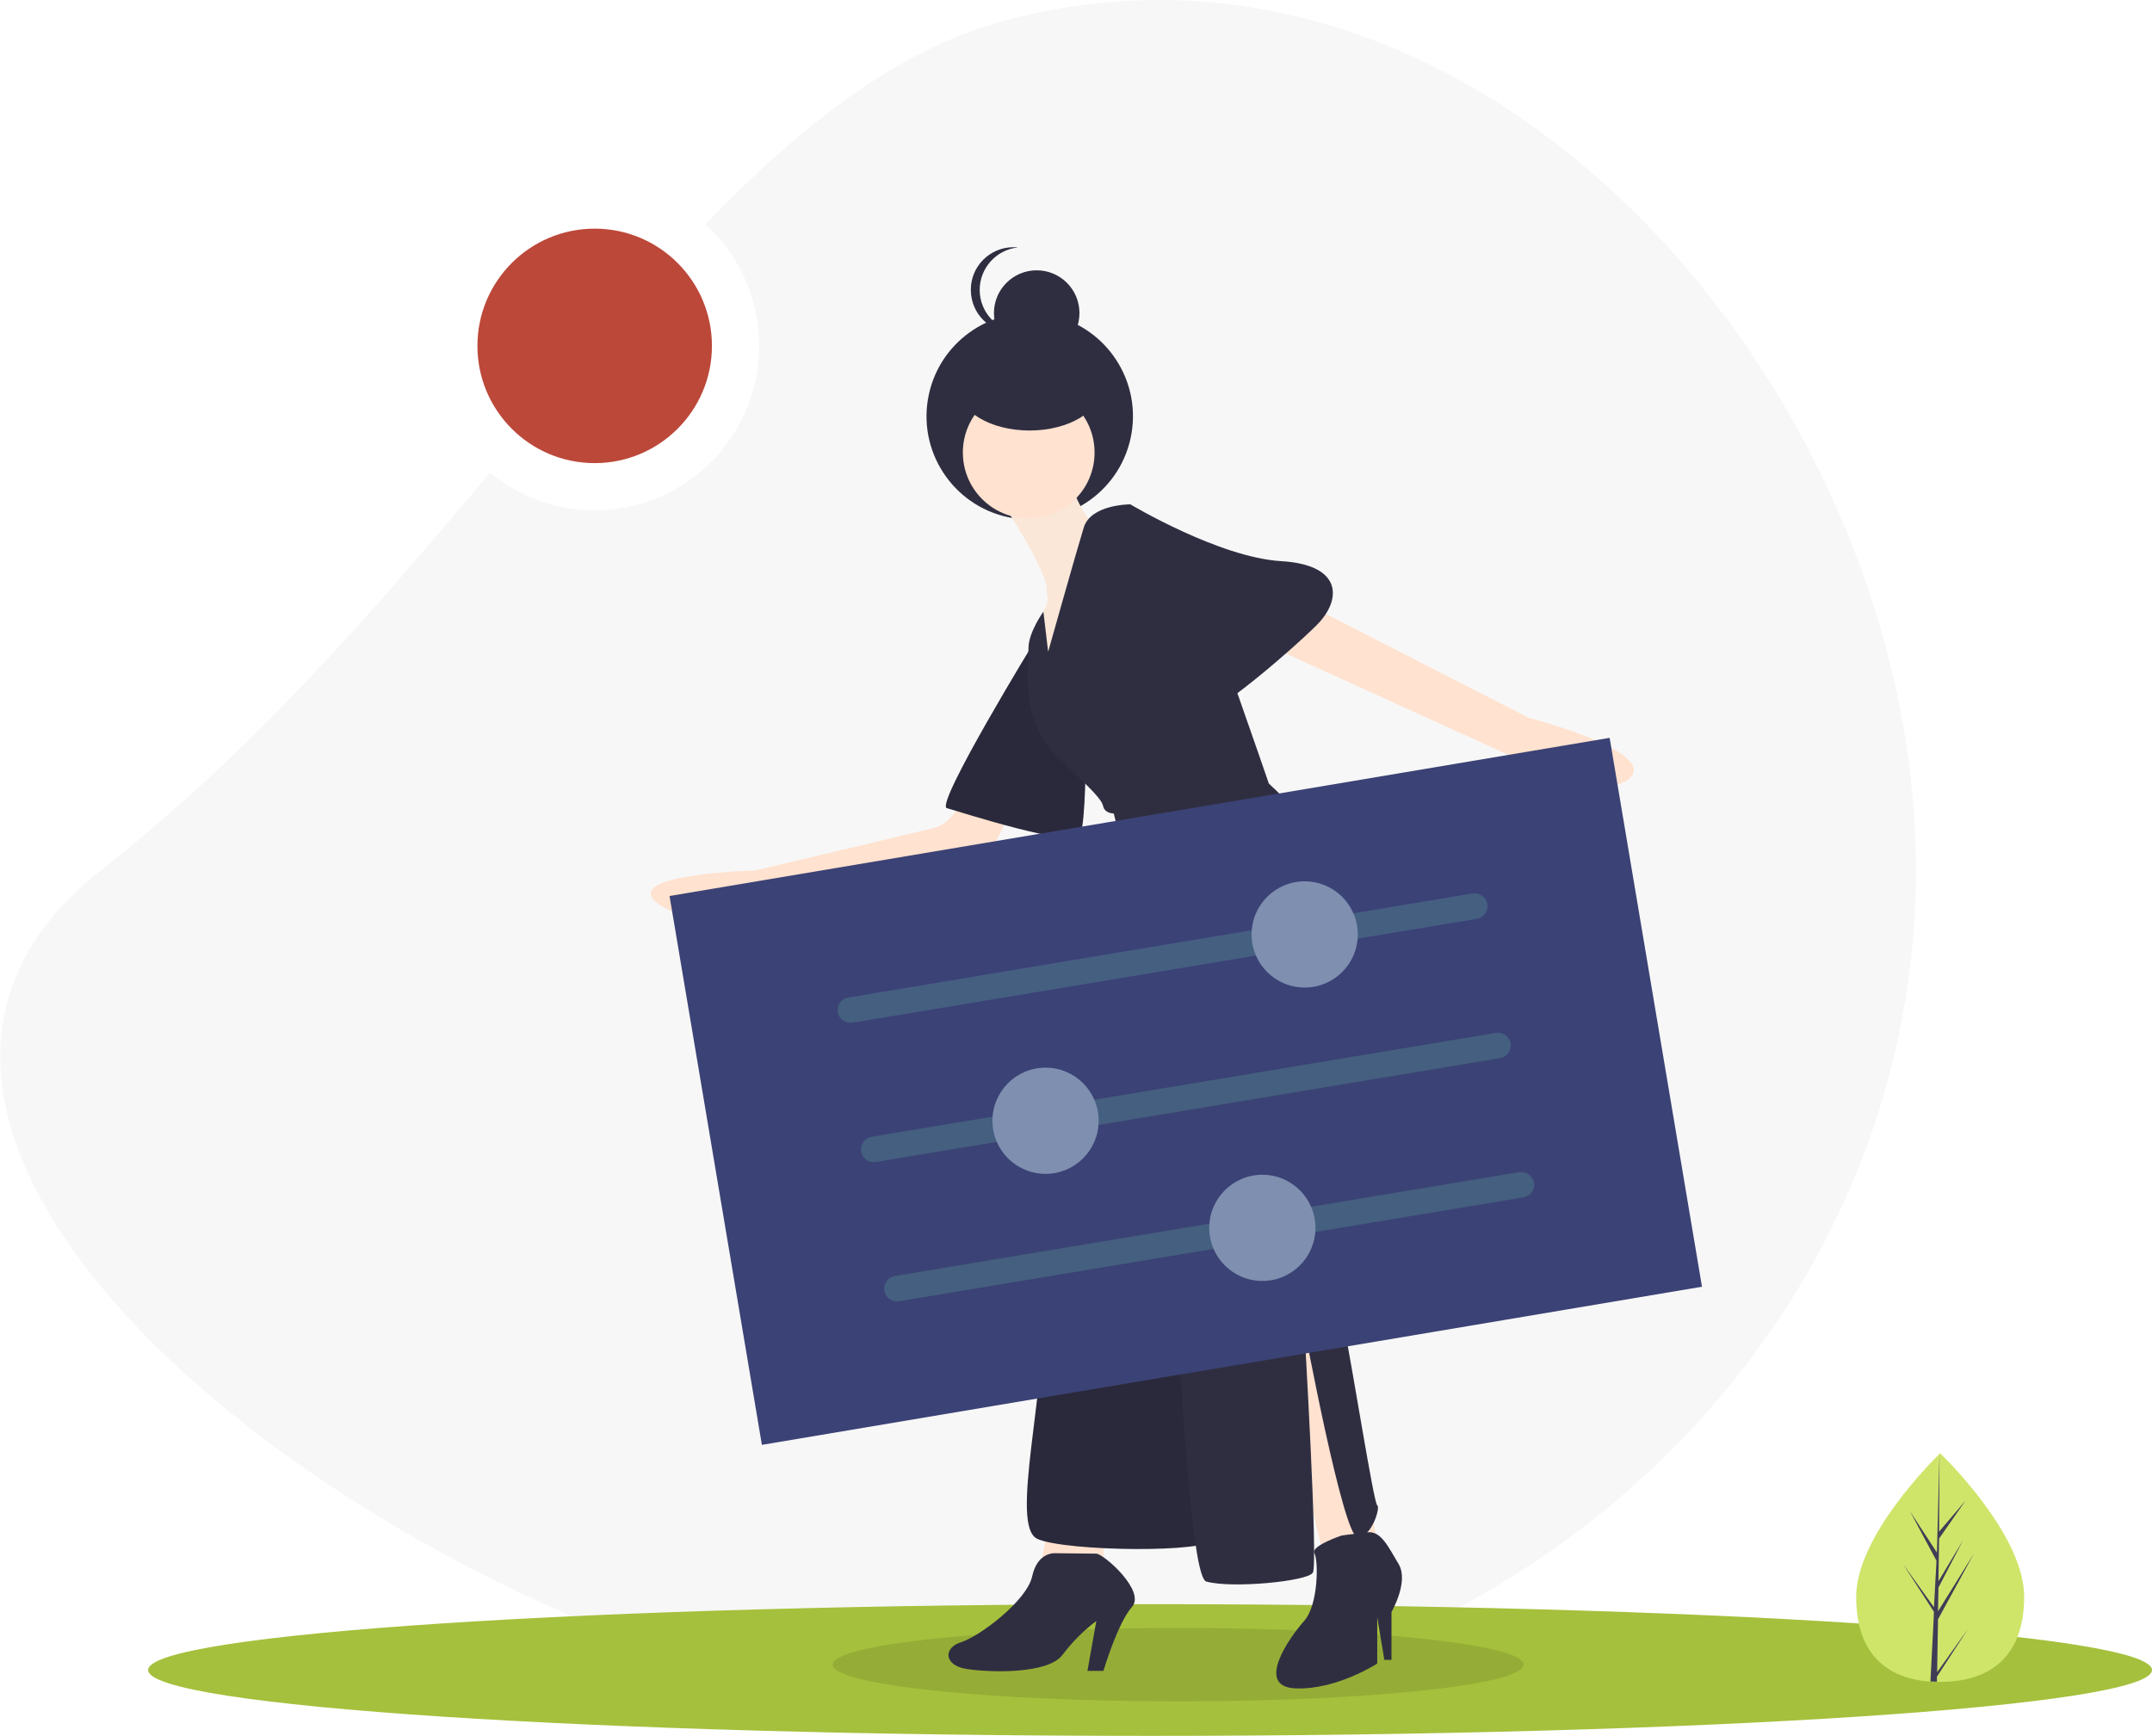
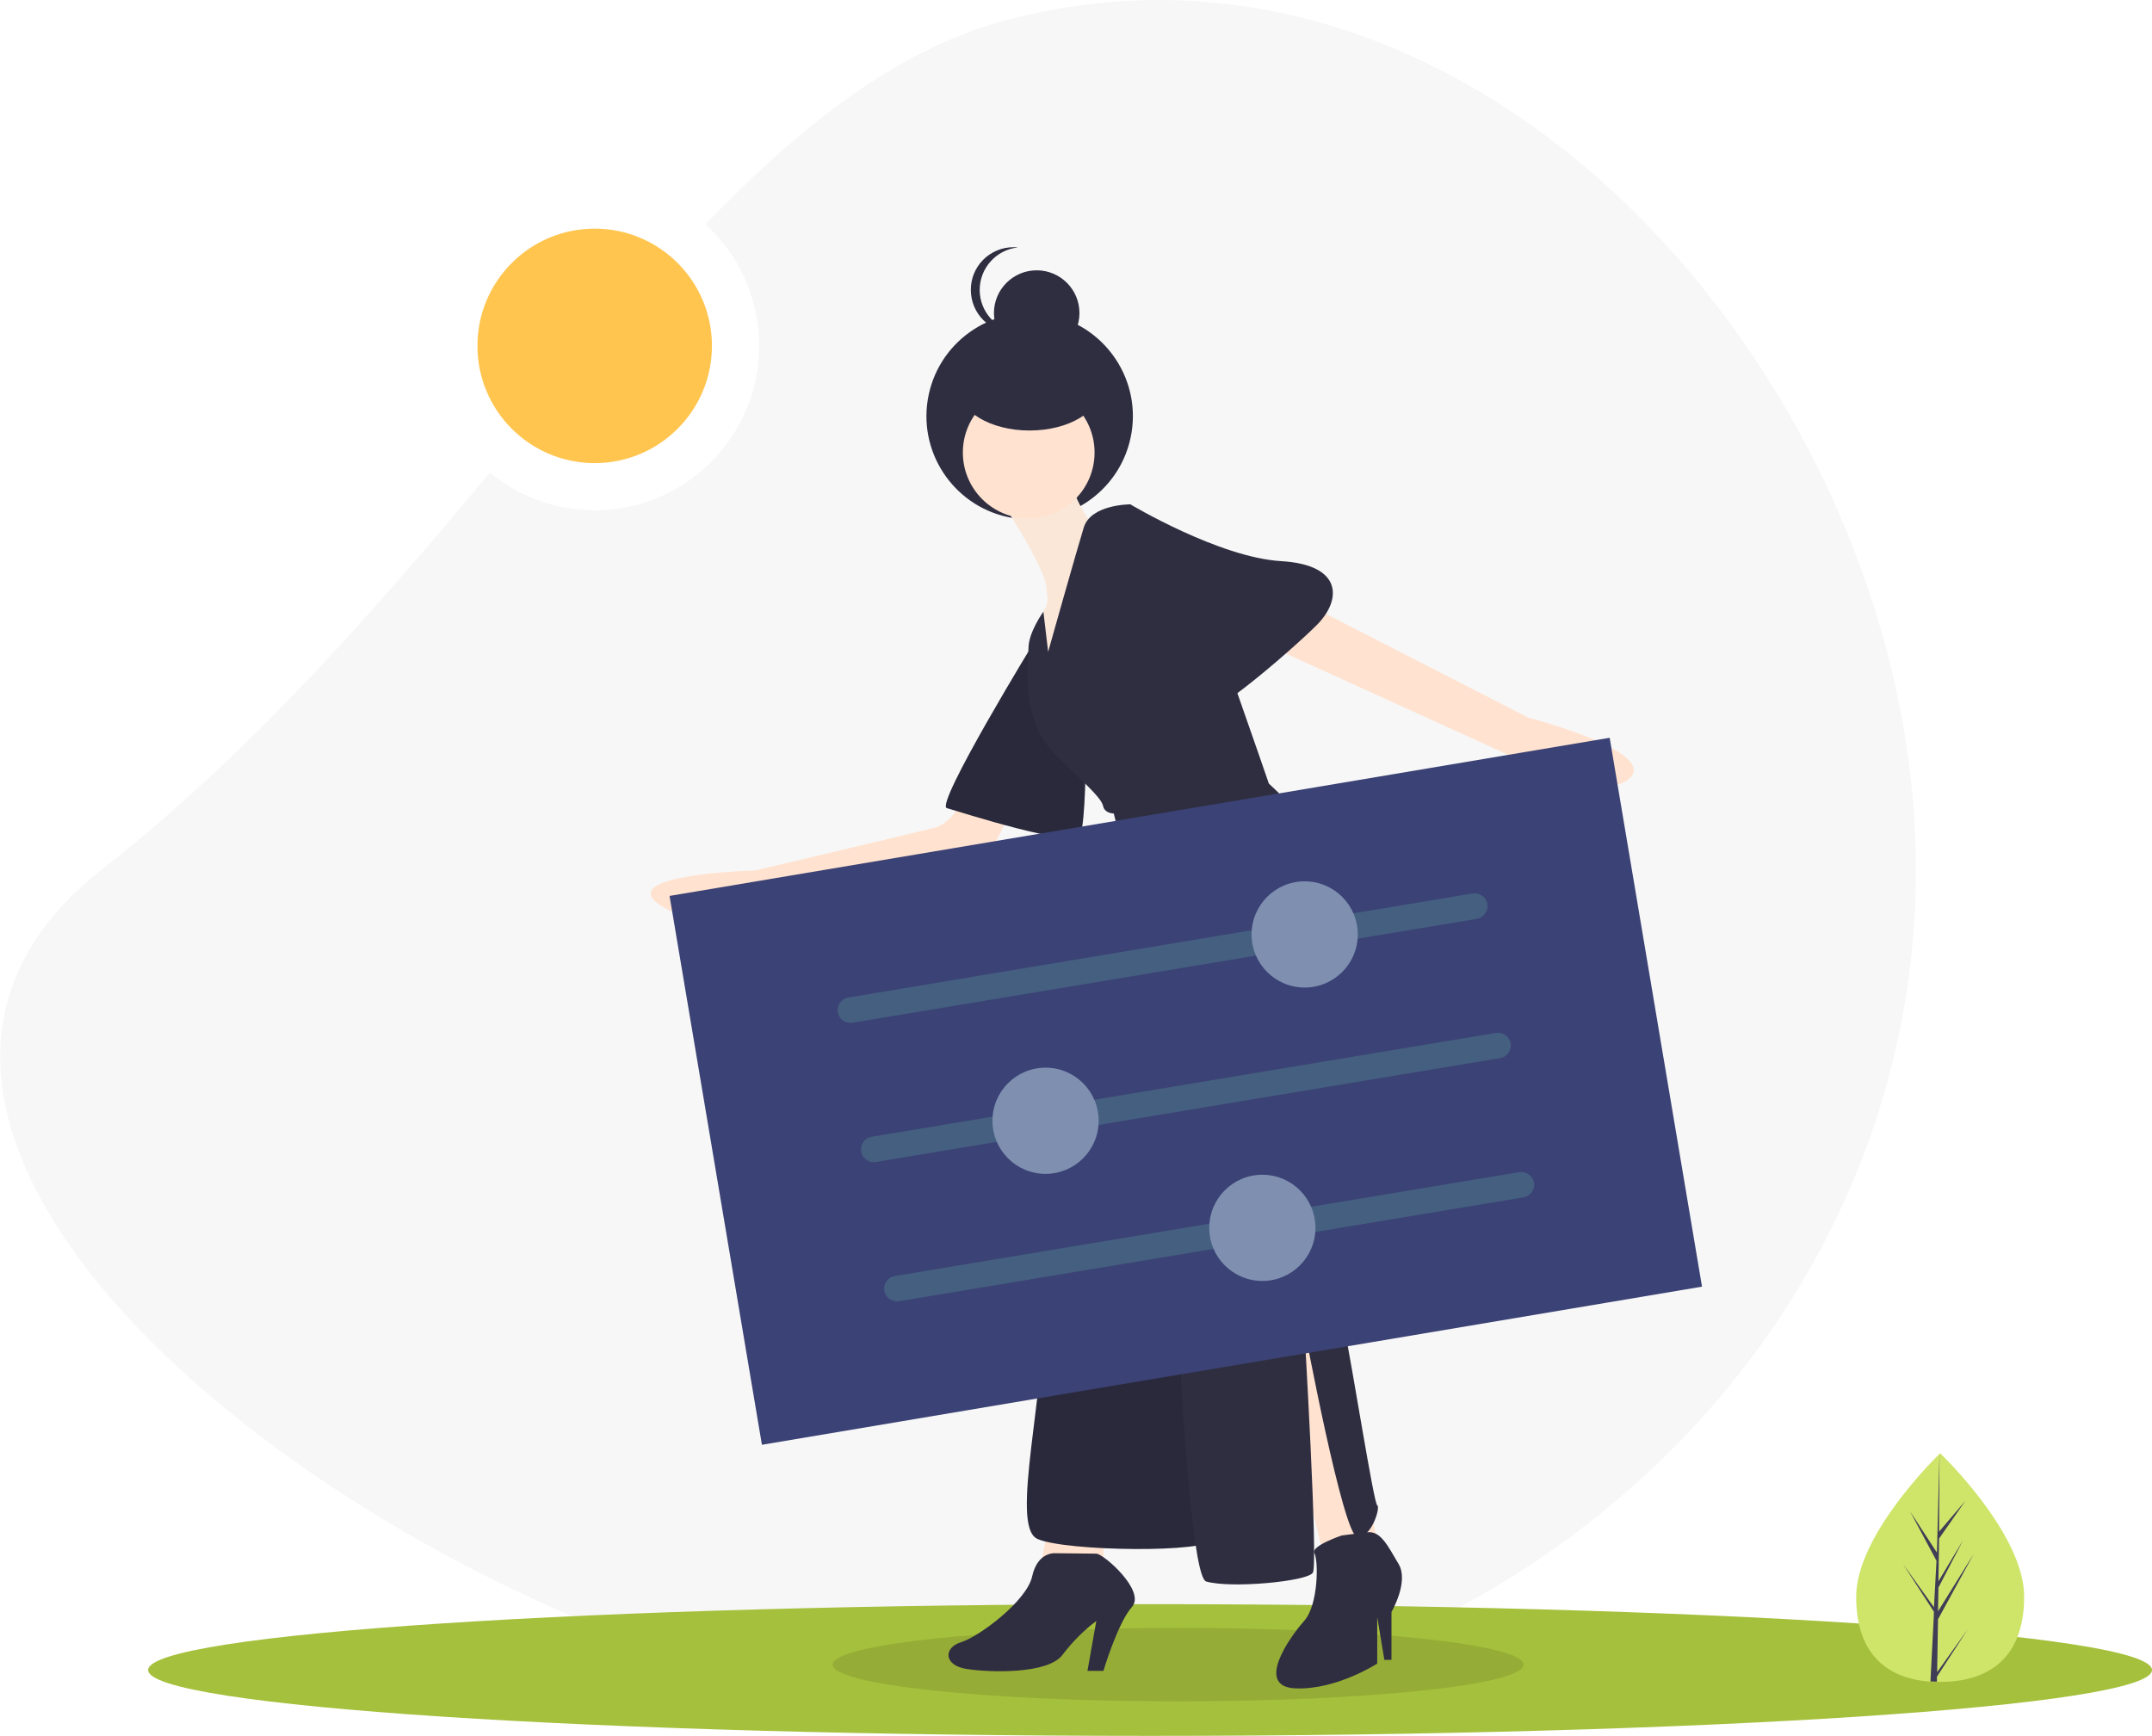
<svg xmlns="http://www.w3.org/2000/svg" version="1.1" id="a7e92c1a-e25c-441e-bda8-8af90c7203b5" x="0px" y="0px" viewBox="0 0 996.6 804" style="enable-background:new 0 0 996.6 804;" xml:space="preserve">
  <style type="text/css">
	.st0{fill:#F7F7F7;}
	.st1{fill:#A5C03C;}
	.st2{opacity:0.1;enable-background:new    ;}
	.st3{fill:#CEE56A;}
	.st4{fill:#3F3D56;}
	.st5{fill:#2F2E41;}
	.st6{fill:#FFE2CF;}
	.st7{fill:#FAE7D8;}
	.st8{fill:#3B4275;}
- 	.st9{fill:#445F80;}
+ 	.st9{fill:#445F80;enable-background:new    ;}
	.st10{fill:#7E8FB0;}
- 	.st11{fill:#BC483A;}
+ 	.st11{fill:#FFC54F;}
</style>
  <path class="st0" d="M467.2,9c-50.9,13.2-95.9,48.6-140.5,94.9c31.1,28.3,33.3,76.5,5,107.6c-27.4,30-73.5,33.3-104.8,7.4  c-52.5,62.7-109.7,128.9-179.6,183.7c-178,139.4,188,393.7,420,393.7s420-176.2,420-393.7S690.8-49.1,467.2,9z" />
  <ellipse class="st1" cx="532.6" cy="773.5" rx="464" ry="30.5" />
  <ellipse class="st2" cx="545.6" cy="771" rx="160" ry="17" />
  <path class="st3" d="M937.4,739.5c0,29.3-17.4,39.5-38.9,39.5c-0.5,0-1,0-1.5,0c-1,0-2-0.1-3-0.1c-19.4-1.4-34.4-12.1-34.4-39.3  c0-28.2,36-63.7,38.7-66.3l0,0c0.1-0.1,0.2-0.2,0.2-0.2S937.4,710.2,937.4,739.5z" />
-   <path class="st4" d="M897.1,774.5l14.2-19.9l-14.3,22v2.3c-1,0-2-0.1-3-0.1l1.5-29.3v-0.2l0,0l0.1-2.8l-14.3-22.1l14.3,20v0.6  l1.2-22.1l-12.2-22.8l12.4,19l1.2-45.9V673v0.2l-0.2,36.2l12.2-14.3L898,712.6l-0.3,19.8l11.4-19l-11.4,21.9l-0.2,11l16.5-26.5  L897.5,750L897.1,774.5z" />
-   <ellipse transform="matrix(0.1602 -0.9871 0.9871 0.1602 210.1807 632.563)" class="st5" cx="476.8" cy="192.8" rx="47.8" ry="47.8" />
+   <path class="st4" d="M897.1,774.5l14.2-19.9l-14.3,22l0,2.3c-1,0-2-0.1-3-0.1l1.5-29.3l0-0.2l0,0l0.1-2.8l-14.3-22.1l14.3,20l0,0.6  l1.2-22.1l-12.2-22.8l12.4,19l1.2-45.9l0-0.2v0.2l-0.2,36.2l12.2-14.3l-12.2,17.5l-0.3,19.8l11.4-19l-11.4,21.9l-0.2,11l16.5-26.5  L897.5,750L897.1,774.5z" />
+   <ellipse transform="matrix(0.1602 -0.9871 0.9871 0.1602 210.1443 632.5234)" class="st5" cx="476.8" cy="192.8" rx="47.8" ry="47.8" />
  <polygon class="st6" points="586.7,614.8 612.3,717.7 637.8,713.6 612.3,595.9 " />
  <path class="st5" d="M621.3,711.2c0,0-14.5,4.9-12.6,8.2s1.9,23.9-4.7,31.3s-23.1,30.5-4.1,31.3s37.9-11.5,37.9-11.5V749l3.3,19.8  h3.3v-22.2c0,0,8.2-14,3.3-22.2s-8.2-15.4-14.4-14.7S621.3,711.2,621.3,711.2z" />
  <polygon class="st6" points="486.3,702.1 482.1,724.3 511,724.3 511,702.1 " />
  <path class="st5" d="M488.7,719.4c0,0-8.2-0.8-10.7,10.7s-24.7,28-32.9,30.5s-8.2,10.7,2.5,12.4s37.9,2.5,44.5-6.6  c4.5-5.9,9.7-11.2,15.6-15.6l-4.1,23.1h7.4c0,0,6.6-22.2,13.2-29.6s-13.2-24.7-16.5-24.7L488.7,719.4z" />
  <path class="st6" d="M448.4,365.3c0,0-5.8,15.6-15.6,18.1s-83.2,19.8-83.2,19.8s-64.2,1.6-44.5,15.6s51.9,0,51.9,0  s93.9-11.5,101.3-23.9c4.9-8.4,9-17.2,12.4-26.4L448.4,365.3z" />
  <path class="st5" d="M479.7,296.1c0,0-46.9,76.6-41.2,78.2s59.3,18.9,61.8,12.4s2.5-37.1,2.5-37.1L479.7,296.1z" />
  <path class="st2" d="M479.7,296.1c0,0-46.9,76.6-41.2,78.2s59.3,18.9,61.8,12.4s2.5-37.1,2.5-37.1L479.7,296.1z" />
  <path class="st6" d="M601.6,278l106.2,54.4c0,0,60.1,15.6,46.9,28s-56-10.7-56-10.7L581,296.1L601.6,278z" />
  <path class="st7" d="M465.7,235.2c0,0,20.6,31.3,18.9,38.7c0,0,1.6,4.9-0.8,8.2s-1.6,23.1-1.6,23.1l8.2,11.5l10.7-35.4l4.9-37.9  c0,0-11.1-15.2-9.5-22.6S465.7,235.2,465.7,235.2z" />
  <path class="st5" d="M530.7,413c0,0-46.1,123.5-46.1,177.9s-17.3,116.1-4.1,121.9s79.9,6.6,81.5,0s-8.2-274.2-13.2-284.9  S530.7,413,530.7,413z" />
  <path class="st2" d="M530.7,413c0,0-46.1,123.5-46.1,177.9s-17.3,116.1-4.1,121.9s79.9,6.6,81.5,0s-8.2-274.2-13.2-284.9  S530.7,413,530.7,413z" />
  <circle class="st6" cx="476.4" cy="209.6" r="30.5" />
-   <path class="st5" d="M485.4,301.9l-2.2-18.6c0,0-6.9,9.5-6.9,16.9s-4.1,33.8,13.2,50.2s20.6,19.8,21.4,23.1s4.9,3.3,4.9,3.3  l23.9,96.3c0,0,7.4,256.1,18.9,259.4s46.9,0,49.4-4.1s-4-113.6-4-113.6s18.1,97.2,24.7,97.2s10.7-14,9.1-14.8s-11.5-64.2-15.6-84  s-2.5-186.9-2.5-186.9s13.2-21.4-32.1-63.4c0,0-28.8-84-30.5-84s-33.8-45.3-33.8-45.3s-18.1,0-21.4,10.7S485.4,301.9,485.4,301.9z" />
+   <path class="st5" d="M485.4,301.9l-2.2-18.6c0,0-6.9,9.5-6.9,16.9s-4.1,33.8,13.2,50.2s20.6,19.8,21.4,23.1s4.9,3.3,4.9,3.3  l23.9,96.3c0,0,7.4,256.1,18.9,259.4s46.9,0,49.4-4.1S604,614.8,604,614.8s18.1,97.2,24.7,97.2s10.7-14,9.1-14.8s-11.5-64.2-15.6-84  s-2.5-186.9-2.5-186.9s13.2-21.4-32.1-63.4c0,0-28.8-84-30.5-84s-33.8-45.3-33.8-45.3s-18.1,0-21.4,10.7S485.4,301.9,485.4,301.9z" />
  <path class="st5" d="M513.4,240.1l9.9-6.6c0,0,41.2,24.7,70,26.4s28,18.1,16.5,29.6s-56.8,51.1-58.5,41.2S513.4,240.1,513.4,240.1z" />
  <ellipse class="st5" cx="476.8" cy="179.6" rx="32.9" ry="19.8" />
  <circle class="st5" cx="480.1" cy="145" r="19.8" />
  <path class="st5" d="M453.7,134.3c0-10.1,7.6-18.6,17.7-19.7c-0.7-0.1-1.4-0.1-2.1-0.1c-10.9,0-19.8,8.9-19.7,19.8  c0,10.9,8.8,19.7,19.7,19.7c0.7,0,1.4,0,2.1-0.1C461.4,152.9,453.7,144.4,453.7,134.3z" />
-   <rect x="328.4" y="376.6" transform="matrix(0.9861 -0.1659 0.1659 0.9861 -76.2469 98.1113)" class="st8" width="441.5" height="257.8" />
-   <path class="st9" d="M683.9,425.6l-289.1,48.1c-3.2,0.5-6.3-1.6-6.8-4.9c-0.5-3.2,1.6-6.3,4.9-6.8l0,0L682,413.8  c3.2-0.5,6.3,1.7,6.8,4.9C689.3,422,687.1,425,683.9,425.6L683.9,425.6z" />
+   <rect x="328.4" y="376.6" transform="matrix(0.9861 -0.1659 0.1659 0.9861 -76.237 98.0777)" class="st8" width="441.5" height="257.8" />
+   <path class="st9" d="M683.9,425.6l-289.1,48.1c-3.2,0.5-6.3-1.6-6.8-4.9c-0.5-3.2,1.6-6.3,4.9-6.8c0,0,0,0,0,0L682,413.8  c3.2-0.5,6.3,1.7,6.8,4.9C689.3,422,687.1,425,683.9,425.6L683.9,425.6z" />
  <circle class="st10" cx="604.2" cy="432.8" r="24.6" />
-   <path class="st9" d="M694.7,490.1l-289.1,48.1c-3.2,0.5-6.3-1.6-6.8-4.9c-0.5-3.2,1.6-6.3,4.9-6.8l0,0l289.1-48.1  c3.2-0.5,6.3,1.7,6.8,4.9C700.1,486.5,697.9,489.6,694.7,490.1z" />
+   <path class="st9" d="M694.7,490.1l-289.1,48.1c-3.2,0.5-6.3-1.6-6.8-4.9c-0.5-3.2,1.6-6.3,4.9-6.8c0,0,0,0,0,0l289.1-48.1  c3.2-0.5,6.3,1.7,6.8,4.9C700.1,486.5,697.9,489.6,694.7,490.1z" />
  <circle class="st10" cx="484.2" cy="519.1" r="24.6" />
-   <path class="st9" d="M705.4,554.6l-289.1,48.1c-3.2,0.5-6.3-1.7-6.8-4.9s1.7-6.3,4.9-6.8l289.1-48.1c3.2-0.5,6.3,1.6,6.9,4.9  S708.6,554.1,705.4,554.6L705.4,554.6z" />
+   <path class="st9" d="M705.4,554.6l-289.1,48.1c-3.2,0.5-6.3-1.7-6.8-4.9s1.7-6.3,4.9-6.8l289.1-48.1c3.2-0.5,6.3,1.6,6.9,4.9  S708.6,554.1,705.4,554.6C705.4,554.6,705.4,554.6,705.4,554.6z" />
  <circle class="st10" cx="584.6" cy="568.7" r="24.6" />
  <circle class="st11" cx="275.4" cy="160.2" r="54.3" />
</svg>
